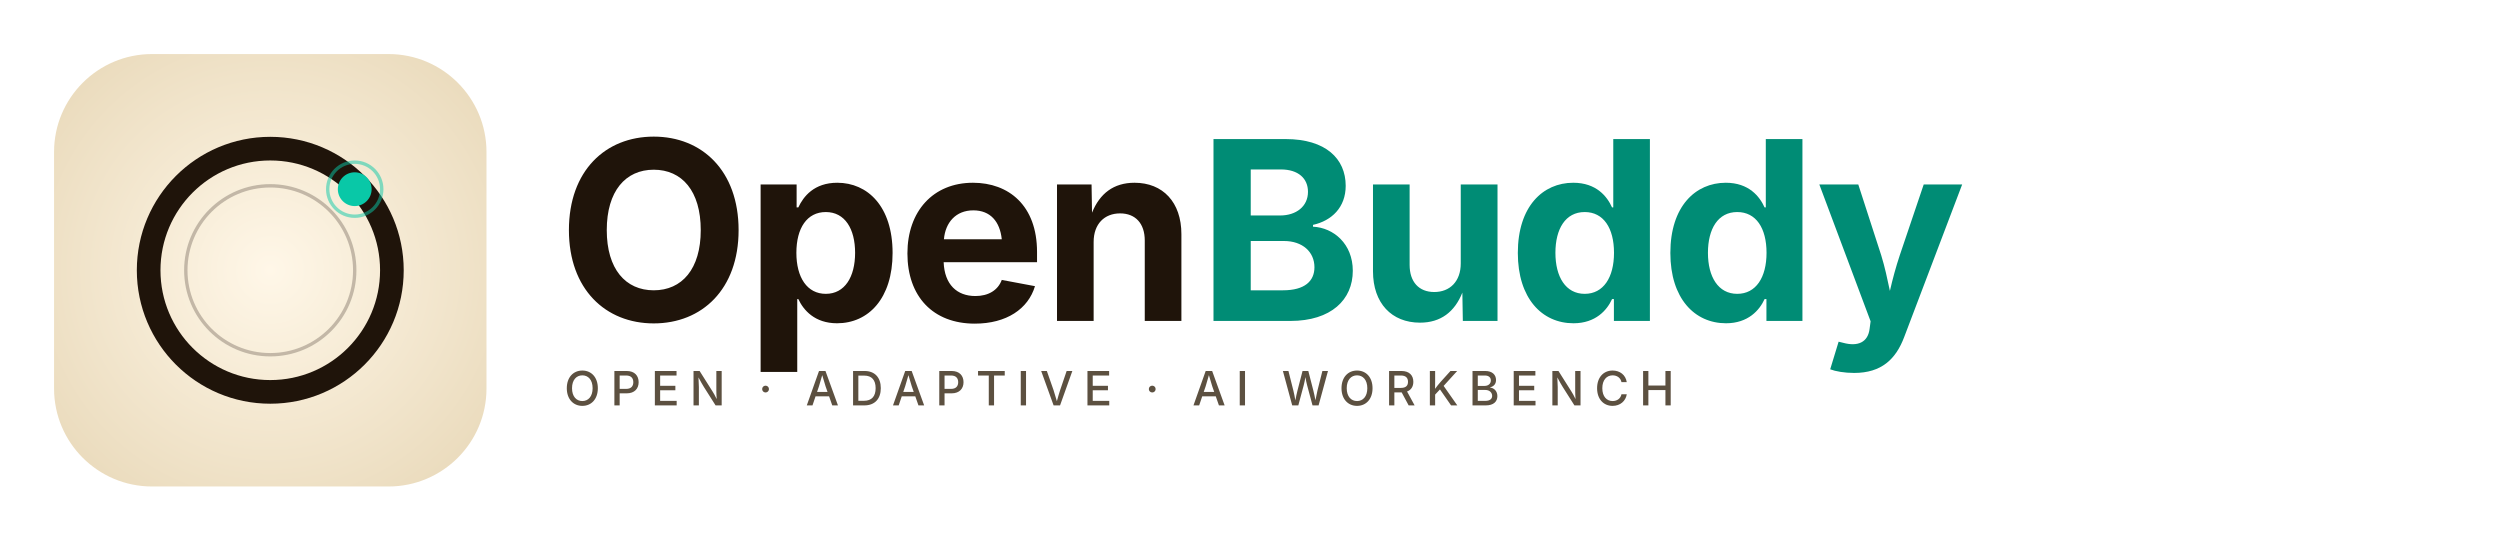
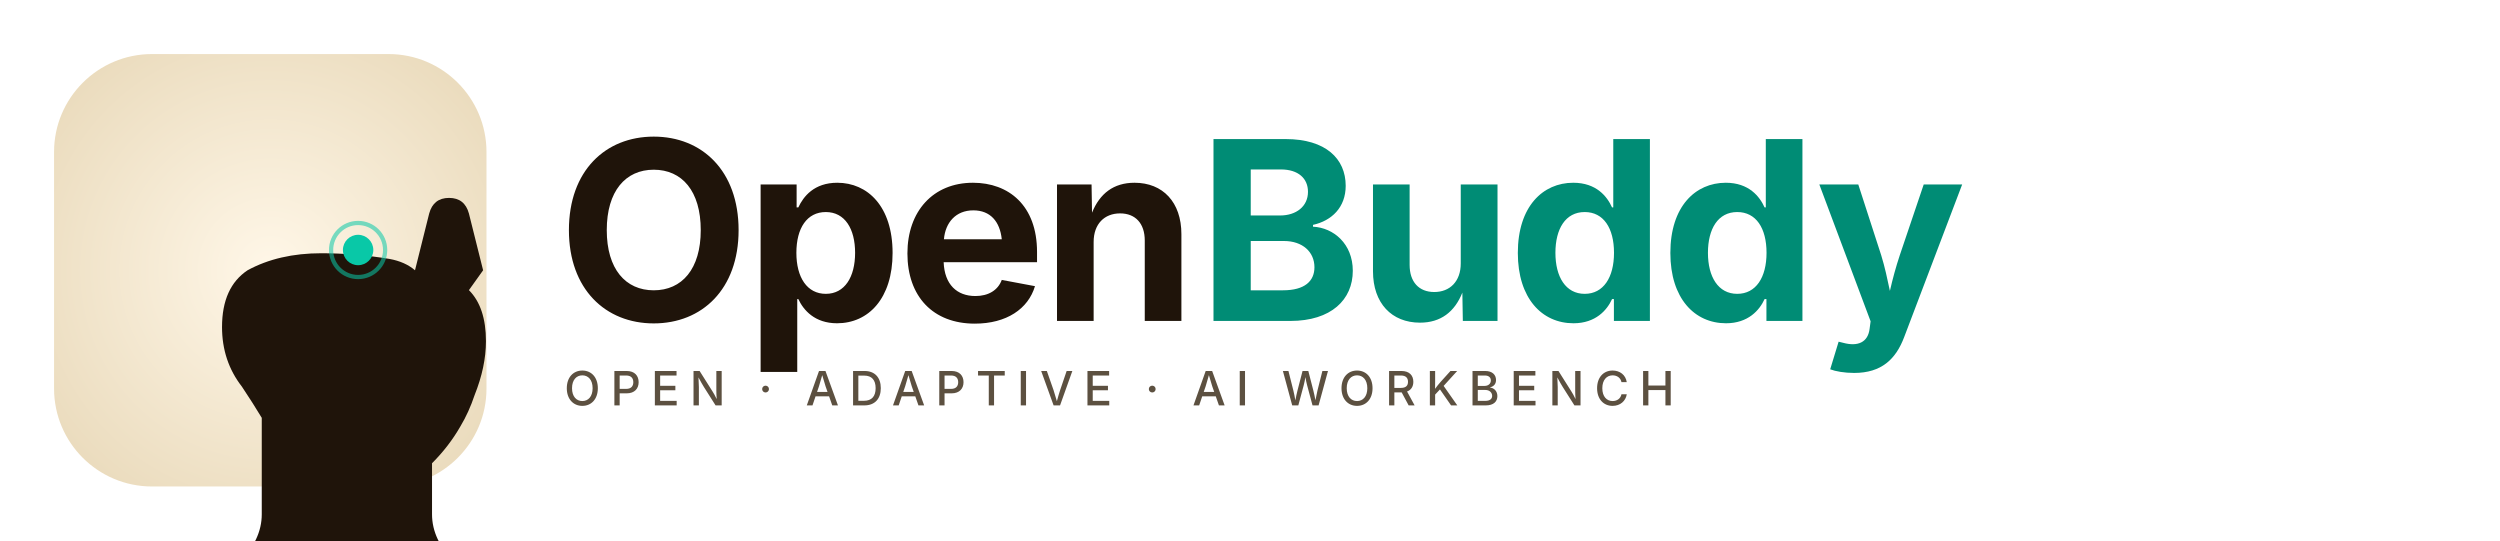
<svg xmlns="http://www.w3.org/2000/svg" width="1480" height="320" viewBox="0 0 1480 320" role="img" aria-label="OpenBuddy">
  <defs>
    <radialGradient id="bg" cx="50%" cy="50%" r="70%">
      <stop stop-color="#FFF7E8" />
      <stop offset="1" stop-color="#E8D8B8" />
    </radialGradient>
  </defs>
  <g transform="translate(32 32)">
    <rect x="0" y="0" width="256" height="256" rx="58" fill="url(#bg)" />
-     <circle cx="128" cy="128" r="72" fill="none" stroke="#1F140A" stroke-width="14" />
-     <circle cx="128" cy="128" r="50" fill="none" stroke="#1F140A" stroke-width="2" opacity=".25" />
-     <circle cx="178" cy="80" r="10" fill="#09C8A7" />
-     <circle cx="178" cy="80" r="16" fill="none" stroke="#09C8A7" stroke-width="2" opacity=".5" />
+     <g transform="translate(128 128) scale(0.42)">
+       <path d="           M -300 0           L -280 -80           Q -274 -102 -252 -102           Q -230 -102 -224 -80           L -204 0           Q -190 -12 -168 -16           Q -120 -24 -72 -24           Q -12 -24 32 0           Q 68 24 68 80           Q 68 128 40 164           Q 24 188 12 208           L 12 344           Q 12 380 44 412           Q 60 432 60 460           Q 60 488 32 488           L -20 488           Q -48 488 -48 460           L -48 420           L -168 420           L -168 460           Q -168 488 -196 488           L -248 488           Q -276 488 -276 460           Q -276 432 -260 412           Q -228 380 -228 344           L -228 272           Q -252 248 -268 220           Q -280 200 -288 176           Q -304 136 -304 100           Q -304 52 -280 28           Z         " fill="#1F140A" transform="scale(-1 1)" />
+     </g>
+     <circle cx="180" cy="116" r="9" fill="#09C8A7" />
+     <circle cx="180" cy="116" r="16" fill="none" stroke="#09C8A7" stroke-width="2.5" opacity=".55" />
  </g>
  <g transform="translate(330 0)" font-family="Inter, -apple-system, BlinkMacSystemFont, 'Segoe UI', Roboto, system-ui, sans-serif">
    <text x="0" y="190" font-size="148" font-weight="700" letter-spacing="-3" fill="#1F140A">Open<tspan font-weight="700" fill="#008C75">Buddy</tspan>
    </text>
    <text x="4" y="240" font-size="28" font-weight="500" letter-spacing="6" fill="#5C5040">OPEN · ADAPTIVE · AI WORKBENCH</text>
  </g>
</svg>
